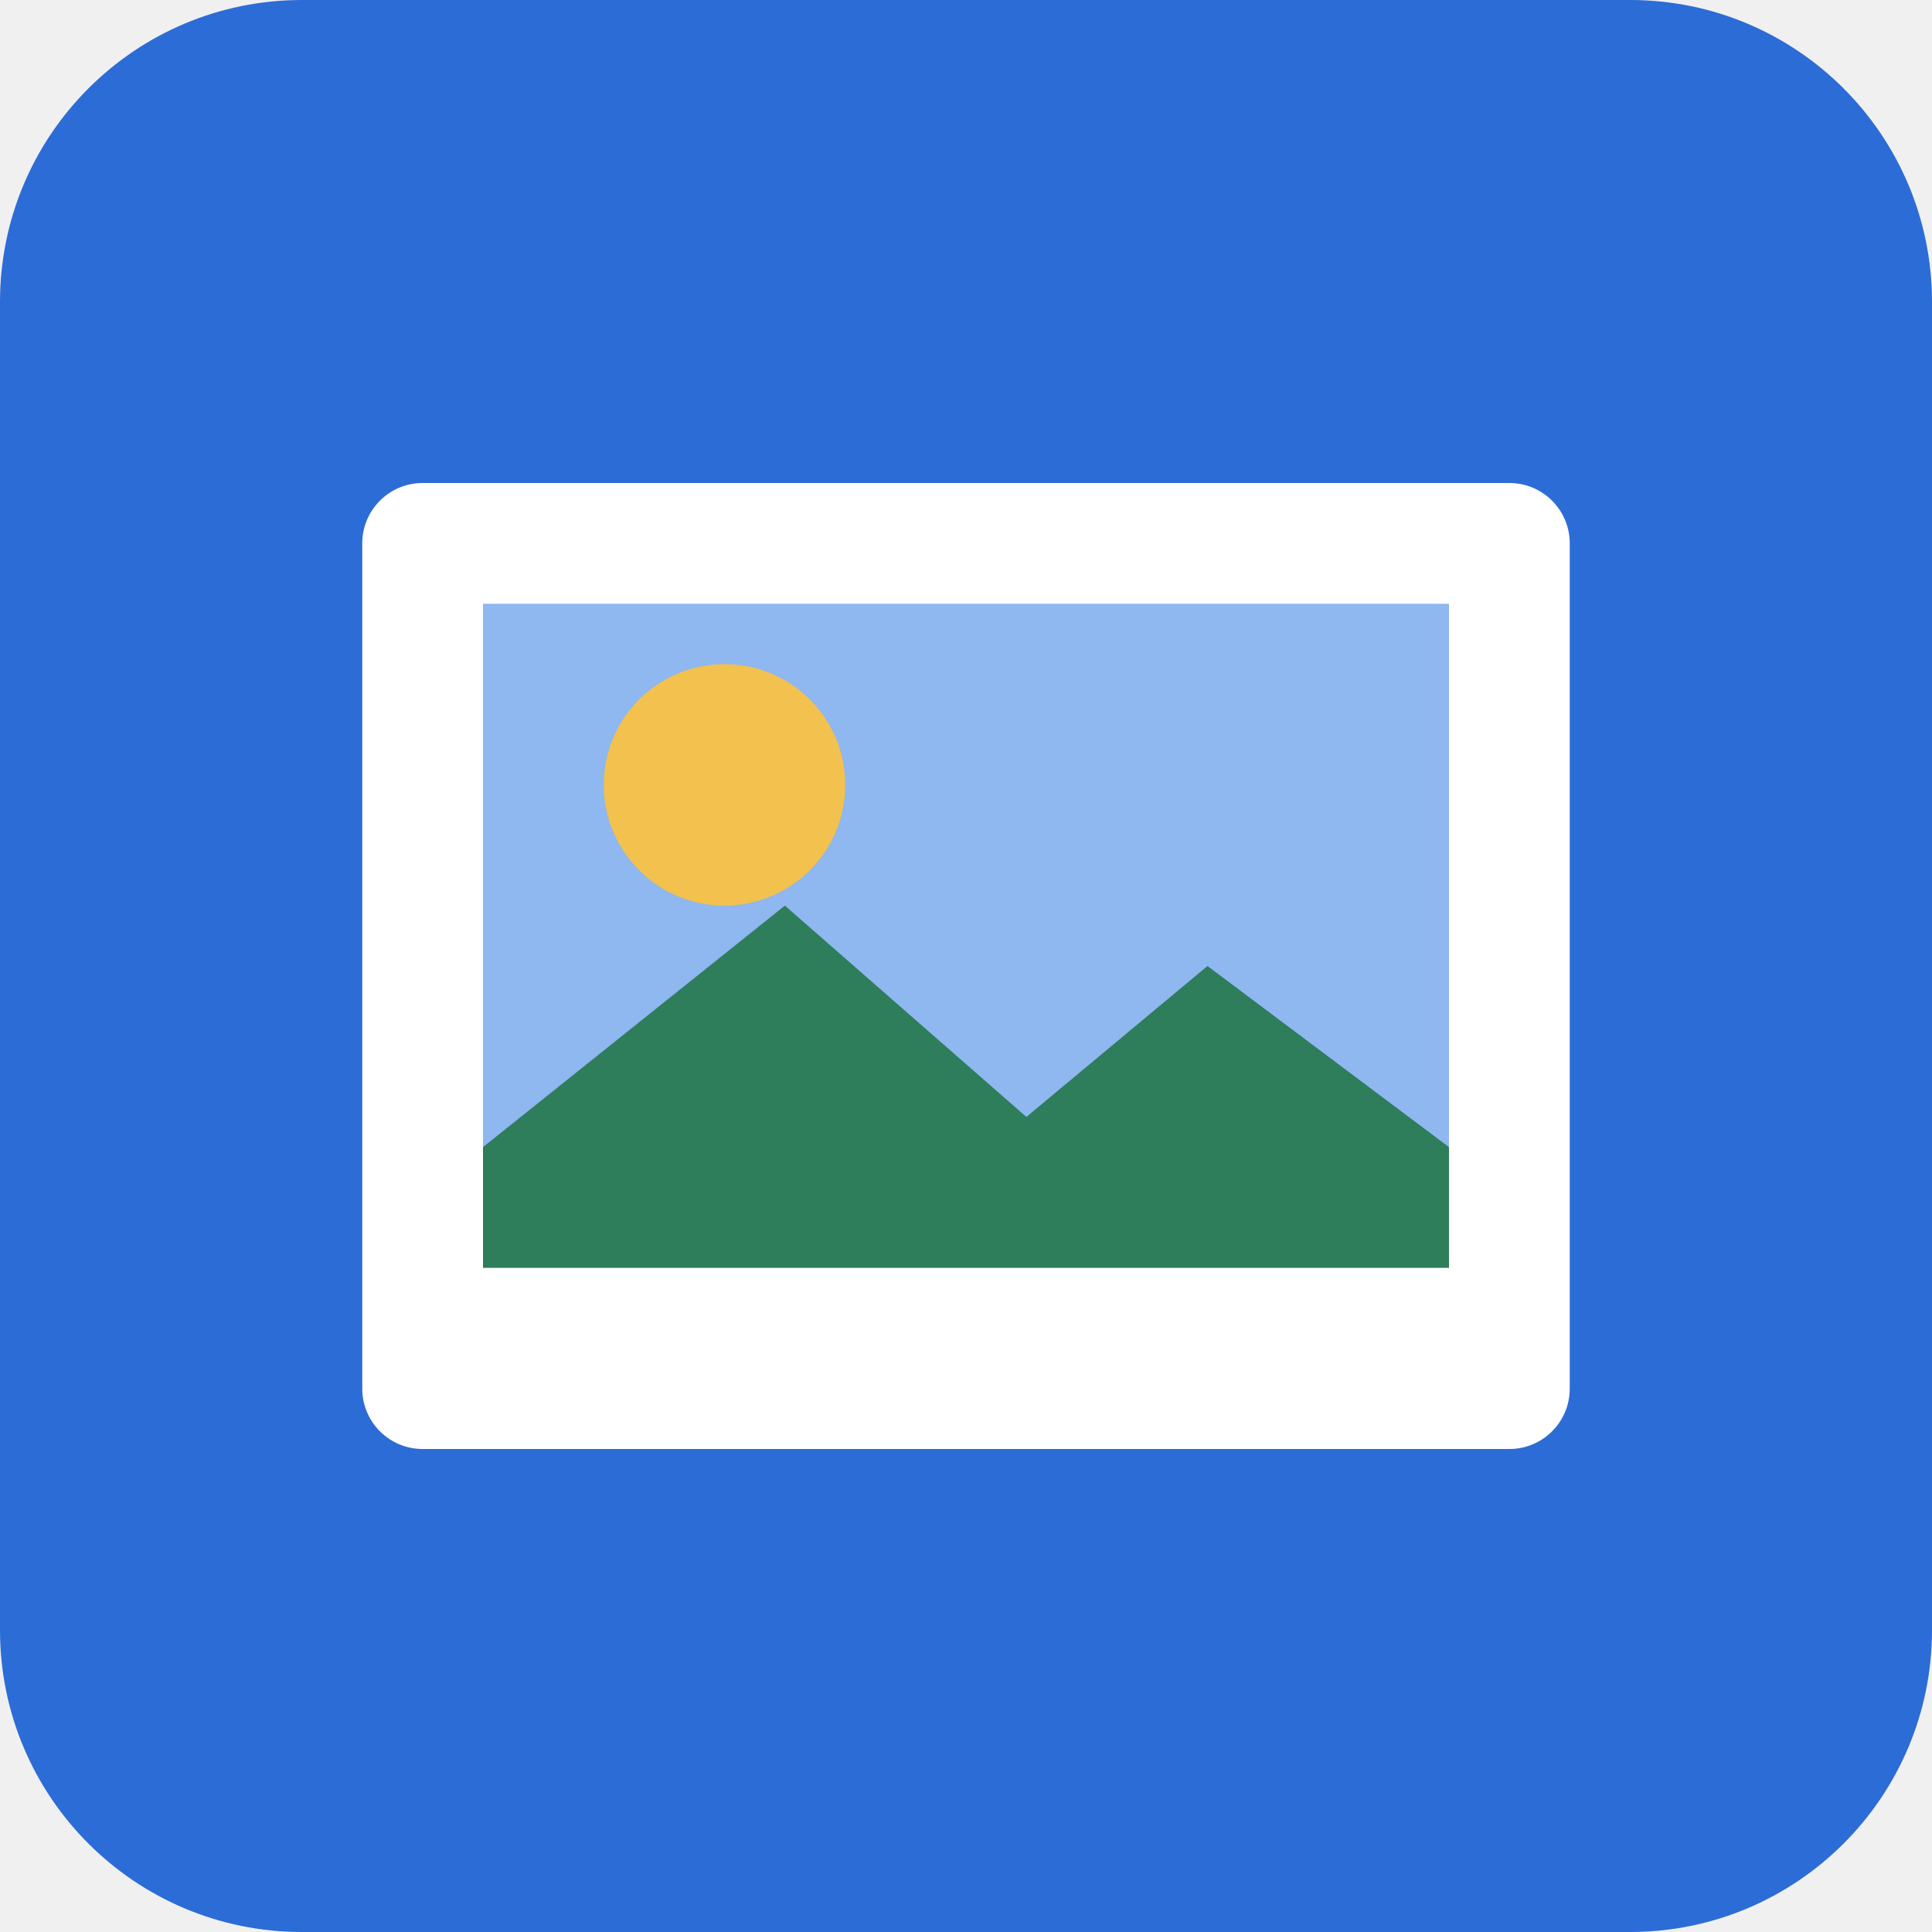
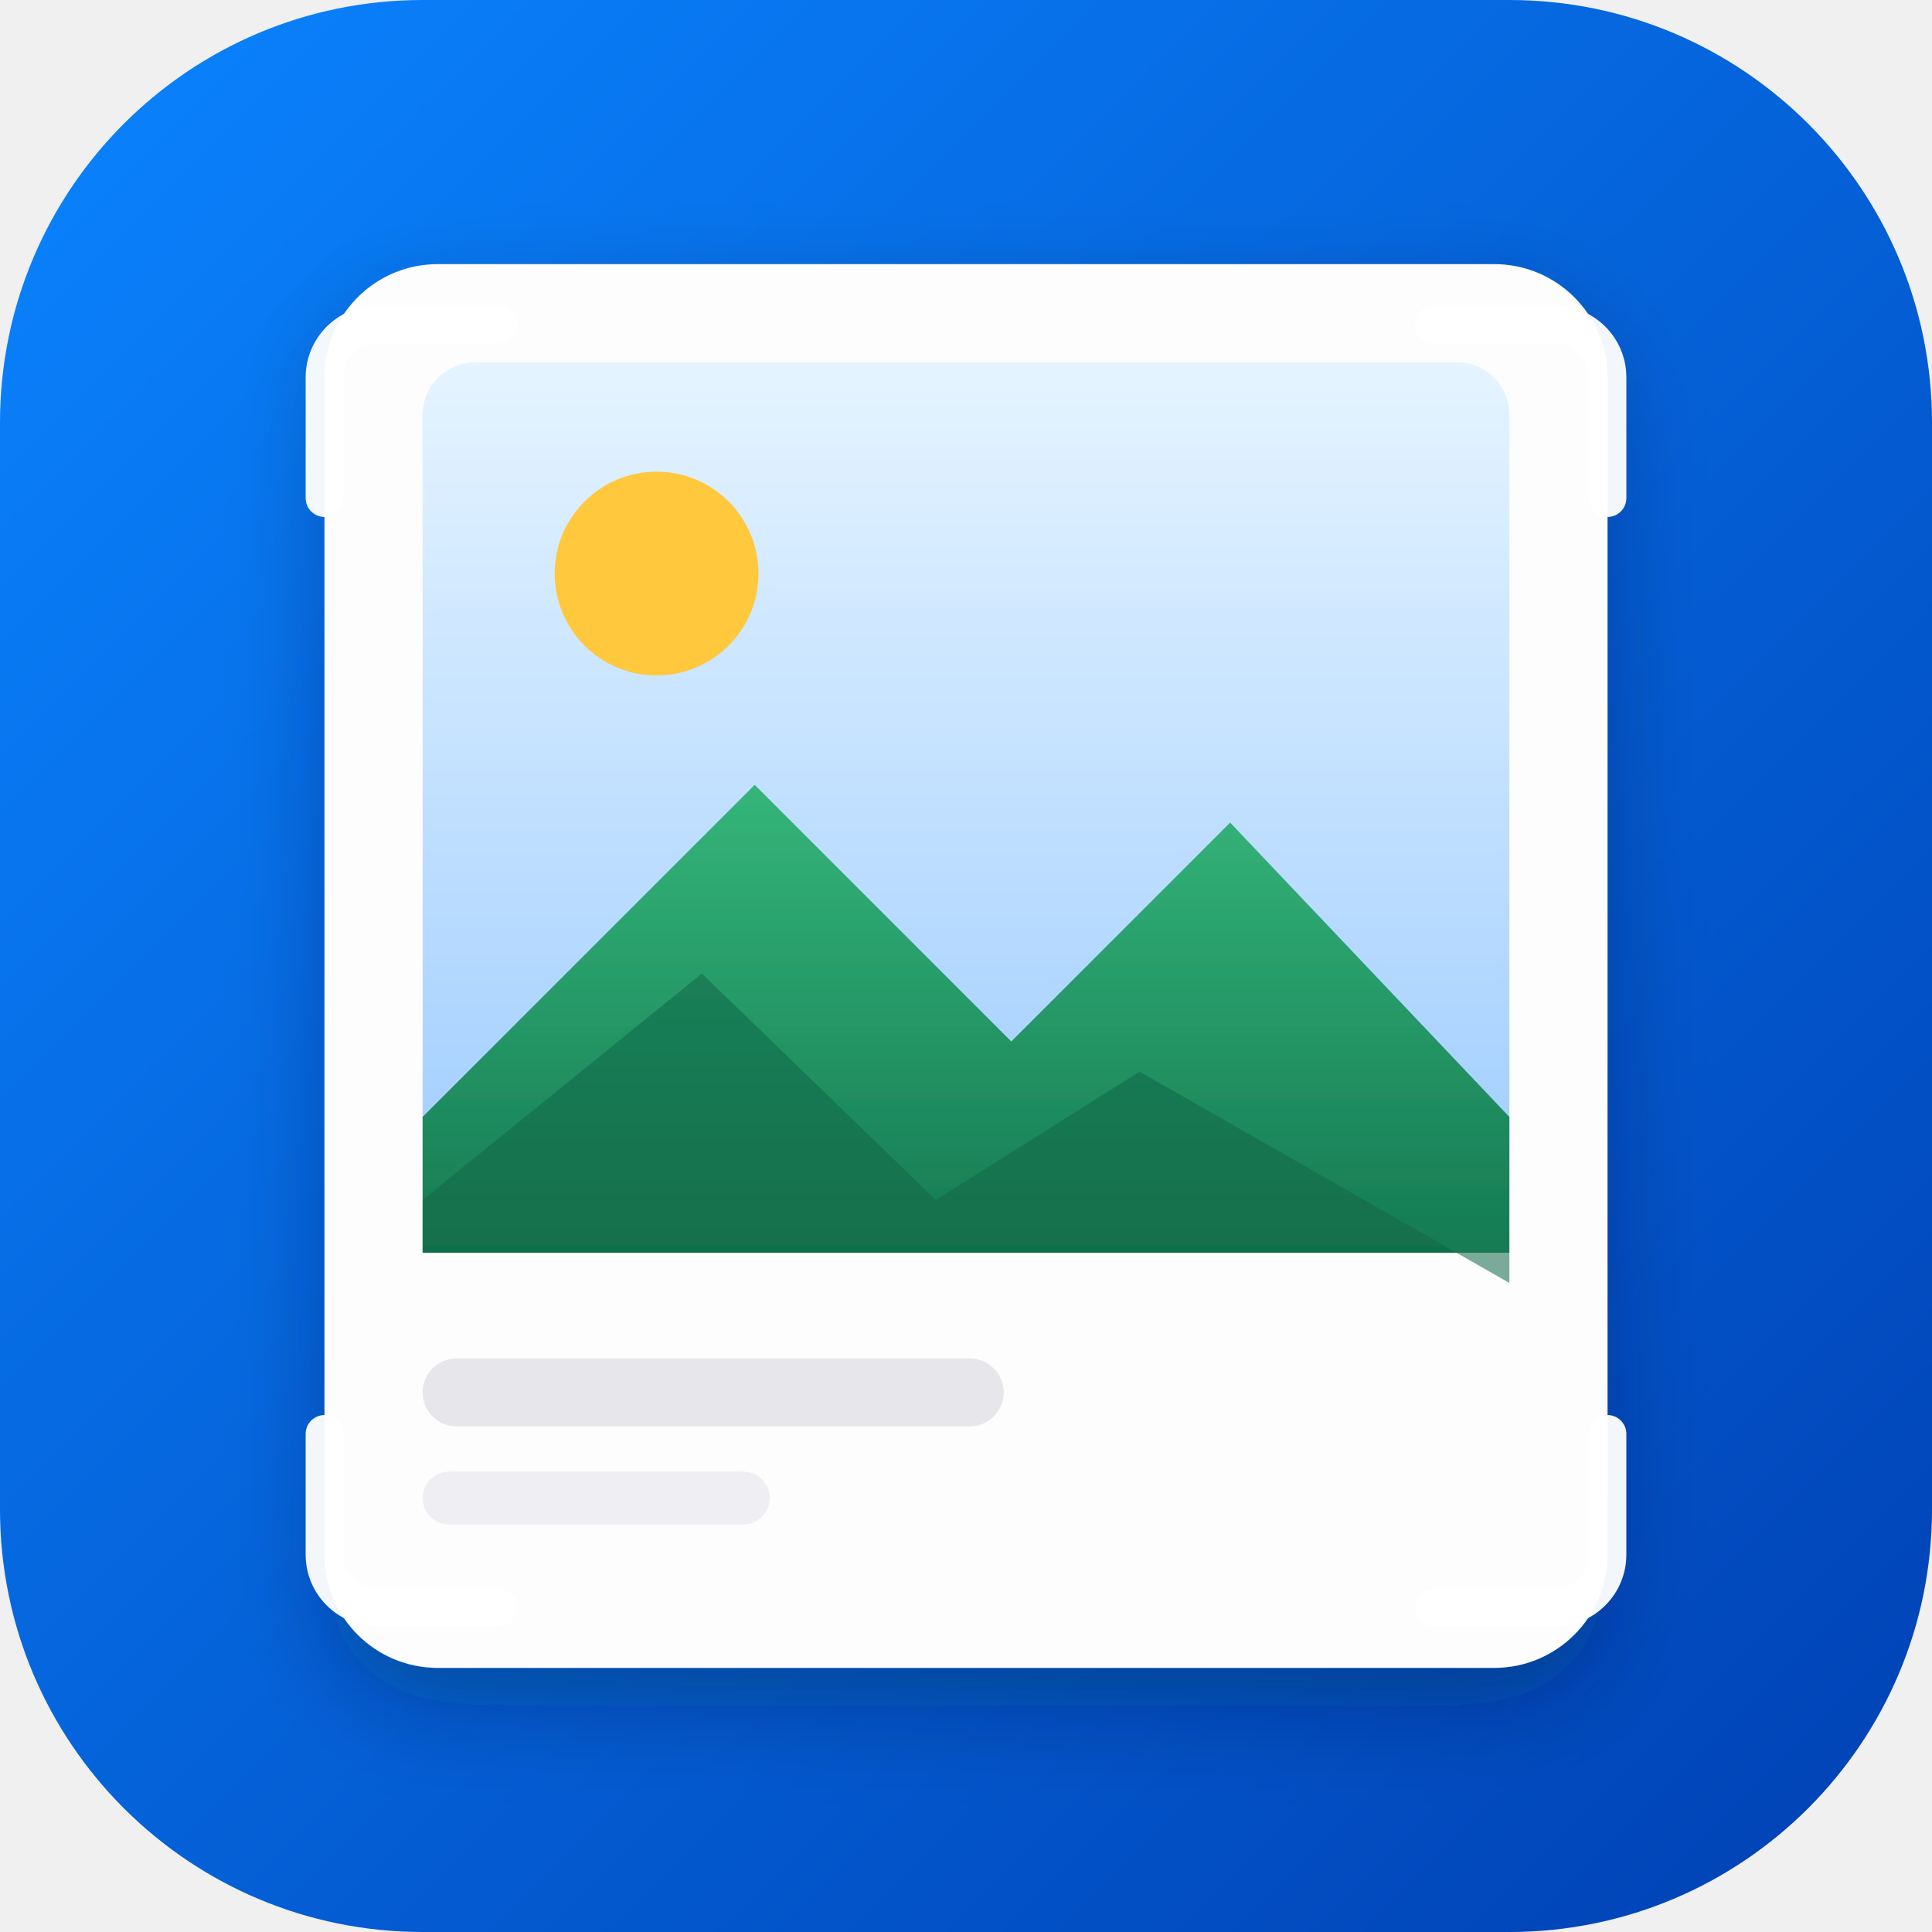
- <svg xmlns="http://www.w3.org/2000/svg" width="64" height="64" viewBox="0 0 64 64">
-   <rect width="64" height="64" rx="10" fill="#2c6cd6" />
-   <rect x="12" y="16" width="40" height="32" rx="2" fill="#ffffff" />
-   <rect x="16" y="20" width="32" height="18" fill="#8fb7f0" />
-   <circle cx="24" cy="26" r="4" fill="#f2c14e" />
-   <path d="M16 38l10-8 8 7 6-5 8 6v4H16z" fill="#2e7d5b" />
+ <svg xmlns="http://www.w3.org/2000/svg" width="512" height="512" viewBox="0 0 512 512">
+   <defs>
+     <linearGradient id="tile" x1="0" y1="0" x2="1" y2="1">
+       <stop offset="0" stop-color="#0a84ff" />
+       <stop offset="1" stop-color="#0040b3" />
+     </linearGradient>
+     <linearGradient id="sky" x1="0" y1="0" x2="0" y2="1">
+       <stop offset="0" stop-color="#e5f4ff" />
+       <stop offset="1" stop-color="#9ccbff" />
+     </linearGradient>
+     <linearGradient id="hill" x1="0" y1="0" x2="0" y2="1">
+       <stop offset="0" stop-color="#35b57a" />
+       <stop offset="1" stop-color="#157a52" />
+     </linearGradient>
+     <filter id="paperShadow" x="-25%" y="-25%" width="150%" height="150%">
+       <feDropShadow dx="0" dy="10" stdDeviation="12" flood-color="#001a33" flood-opacity="0.30" />
+     </filter>
+   </defs>
+   <rect width="512" height="512" rx="112" fill="url(#tile)" />
+   <g filter="url(#paperShadow)">
+     <rect x="86" y="70" width="340" height="372" rx="30" fill="#fdfdfd" />
+     <rect x="112" y="96" width="288" height="236" rx="14" fill="url(#sky)" />
+     <circle cx="174" cy="152" r="27" fill="#ffc83d" />
+     <path d="M112 296 L200 208 L268 276 L326 218 L400 296 L400 332 L112 332 Z" fill="url(#hill)" />
+     <path d="M112 318 L186 258 L248 318 L302 284 L400 340 L400 332 L112 332 Z" fill="#0f6647" opacity="0.55" />
+     <rect x="112" y="360" width="154" height="18" rx="9" fill="#e6e6eb" />
+     <rect x="112" y="390" width="92" height="14" rx="7" fill="#efeff3" />
+   </g>
+   <g fill="none" stroke="#ffffff" stroke-width="10" stroke-linecap="round" opacity="0.95">
+     <path d="M86 132 V100 a14 14 0 0 1 14-14 h32" />
+     <path d="M426 132 V100 a14 14 0 0 0-14-14 h-32" />
+     <path d="M86 380 v32 a14 14 0 0 0 14 14 h32" />
+     <path d="M426 380 v32 a14 14 0 0 1-14 14 h-32" />
+   </g>
</svg>
